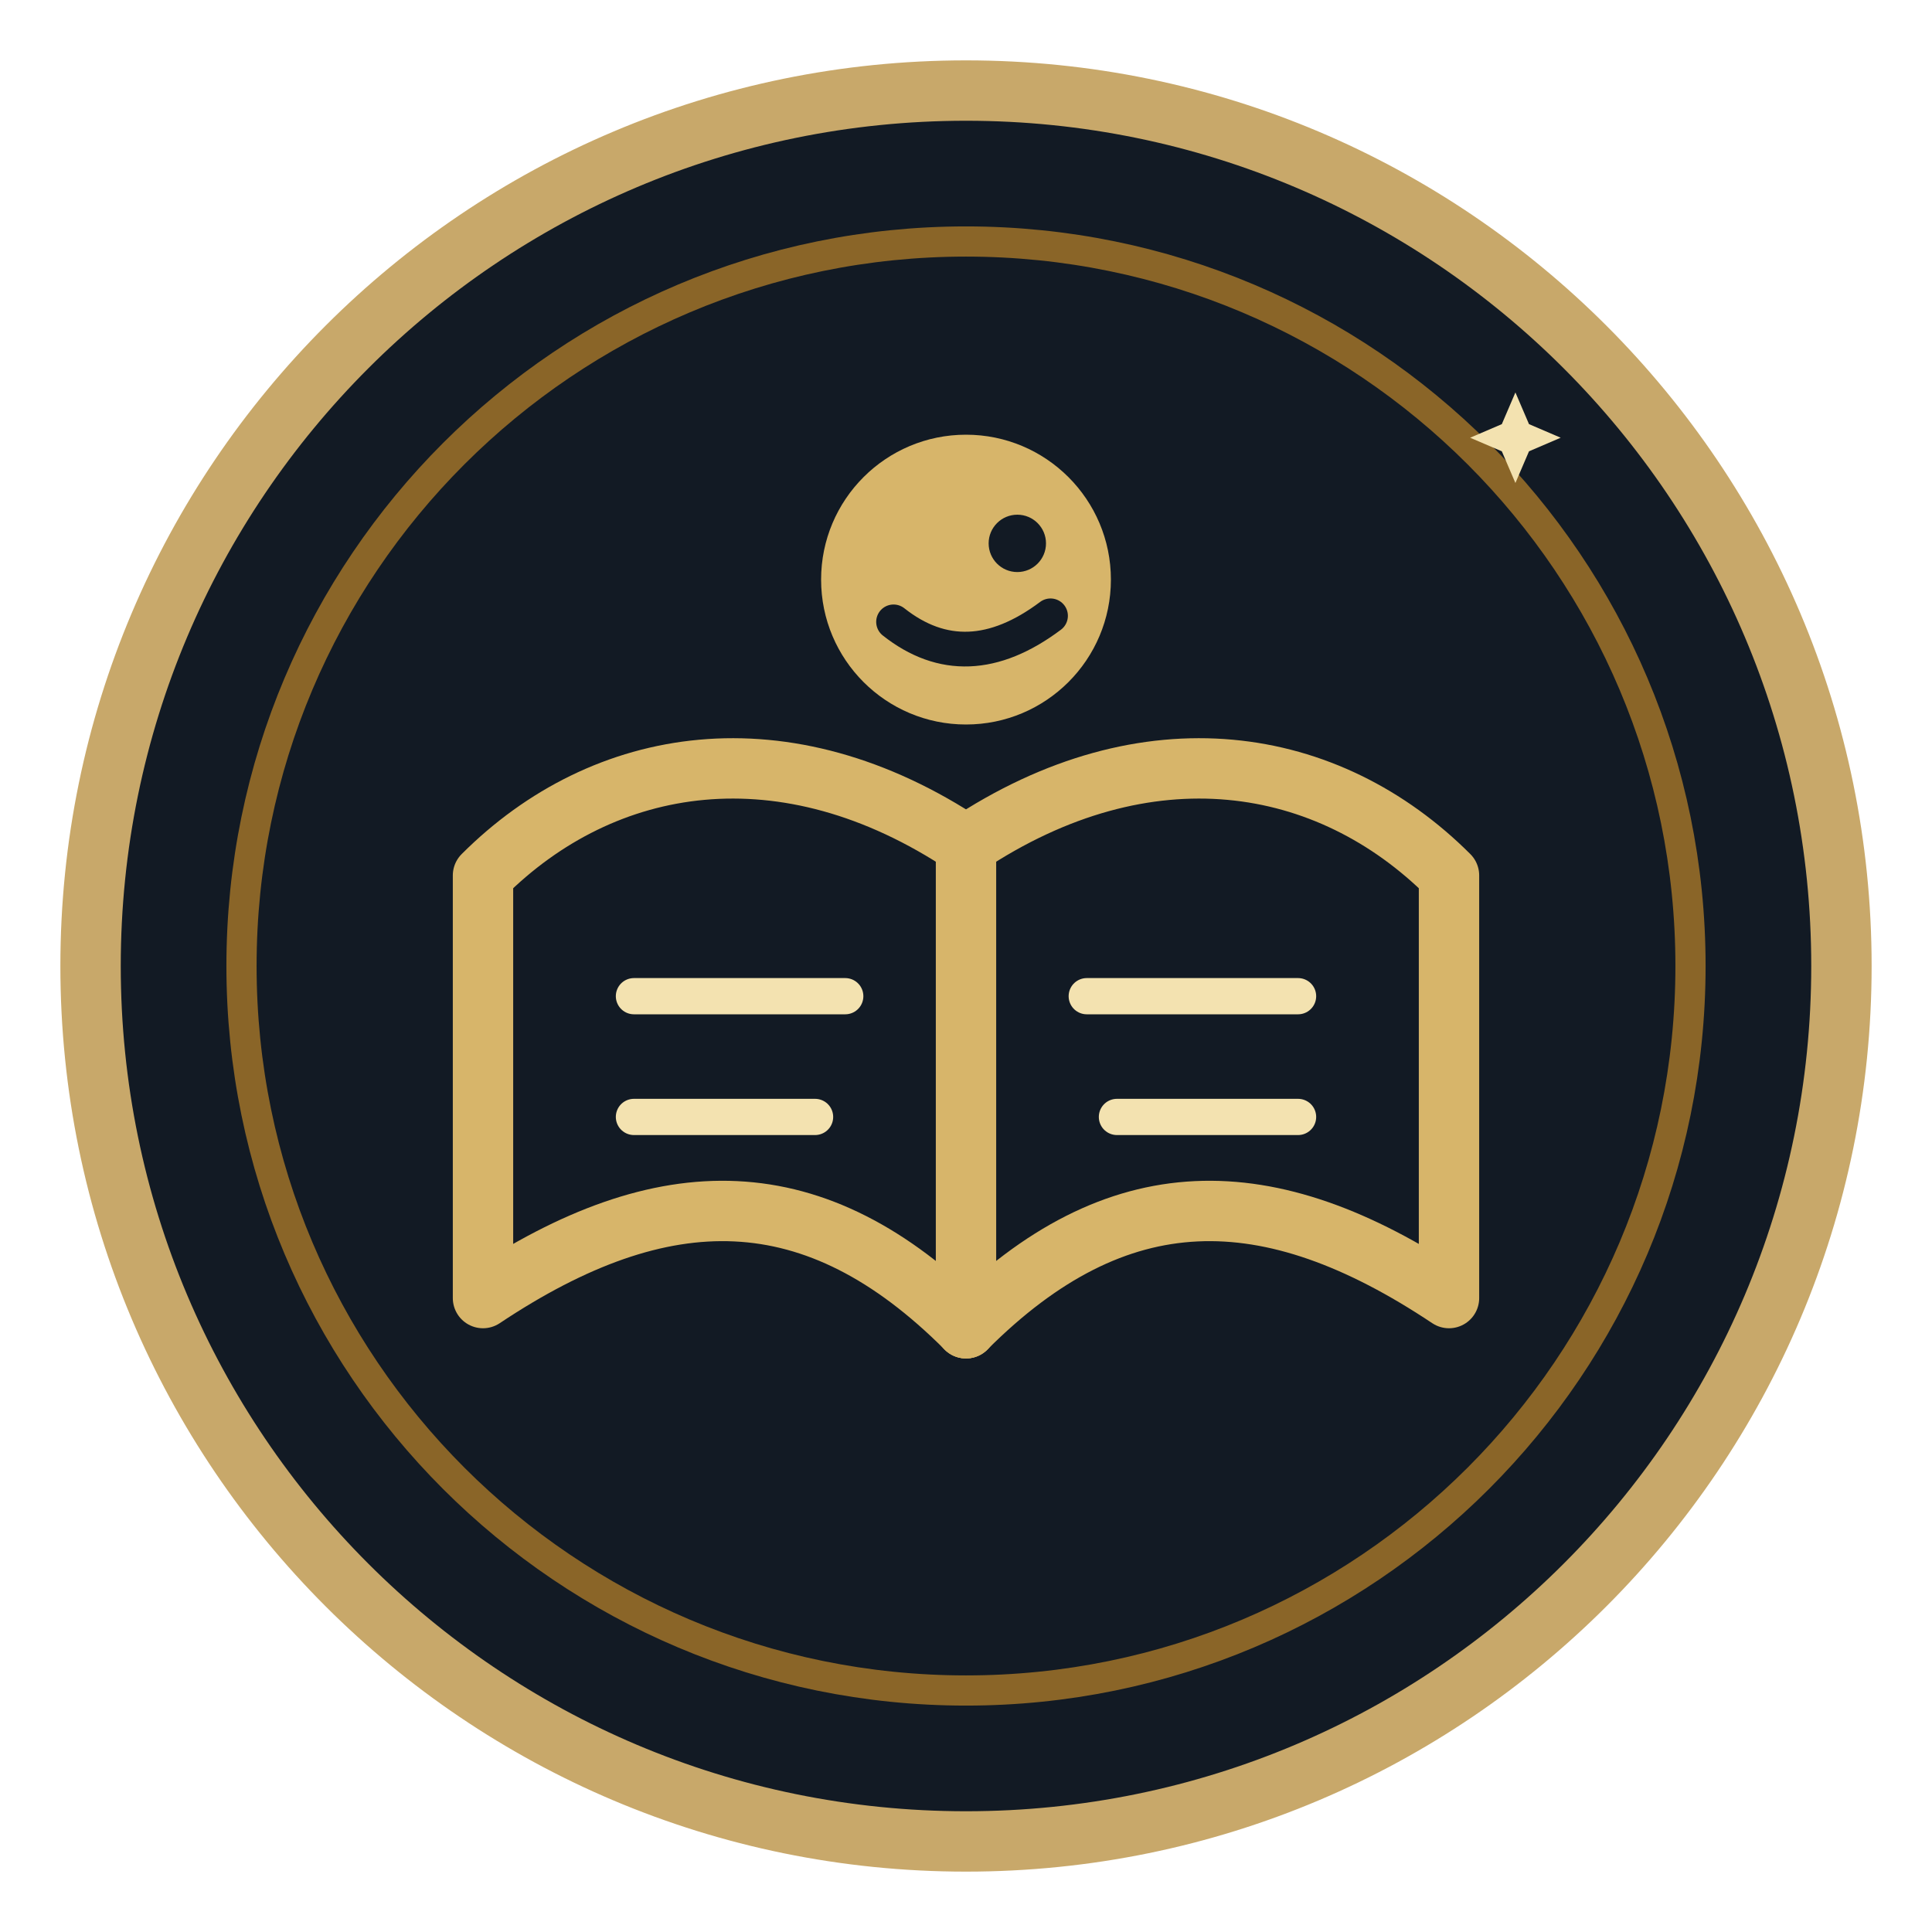
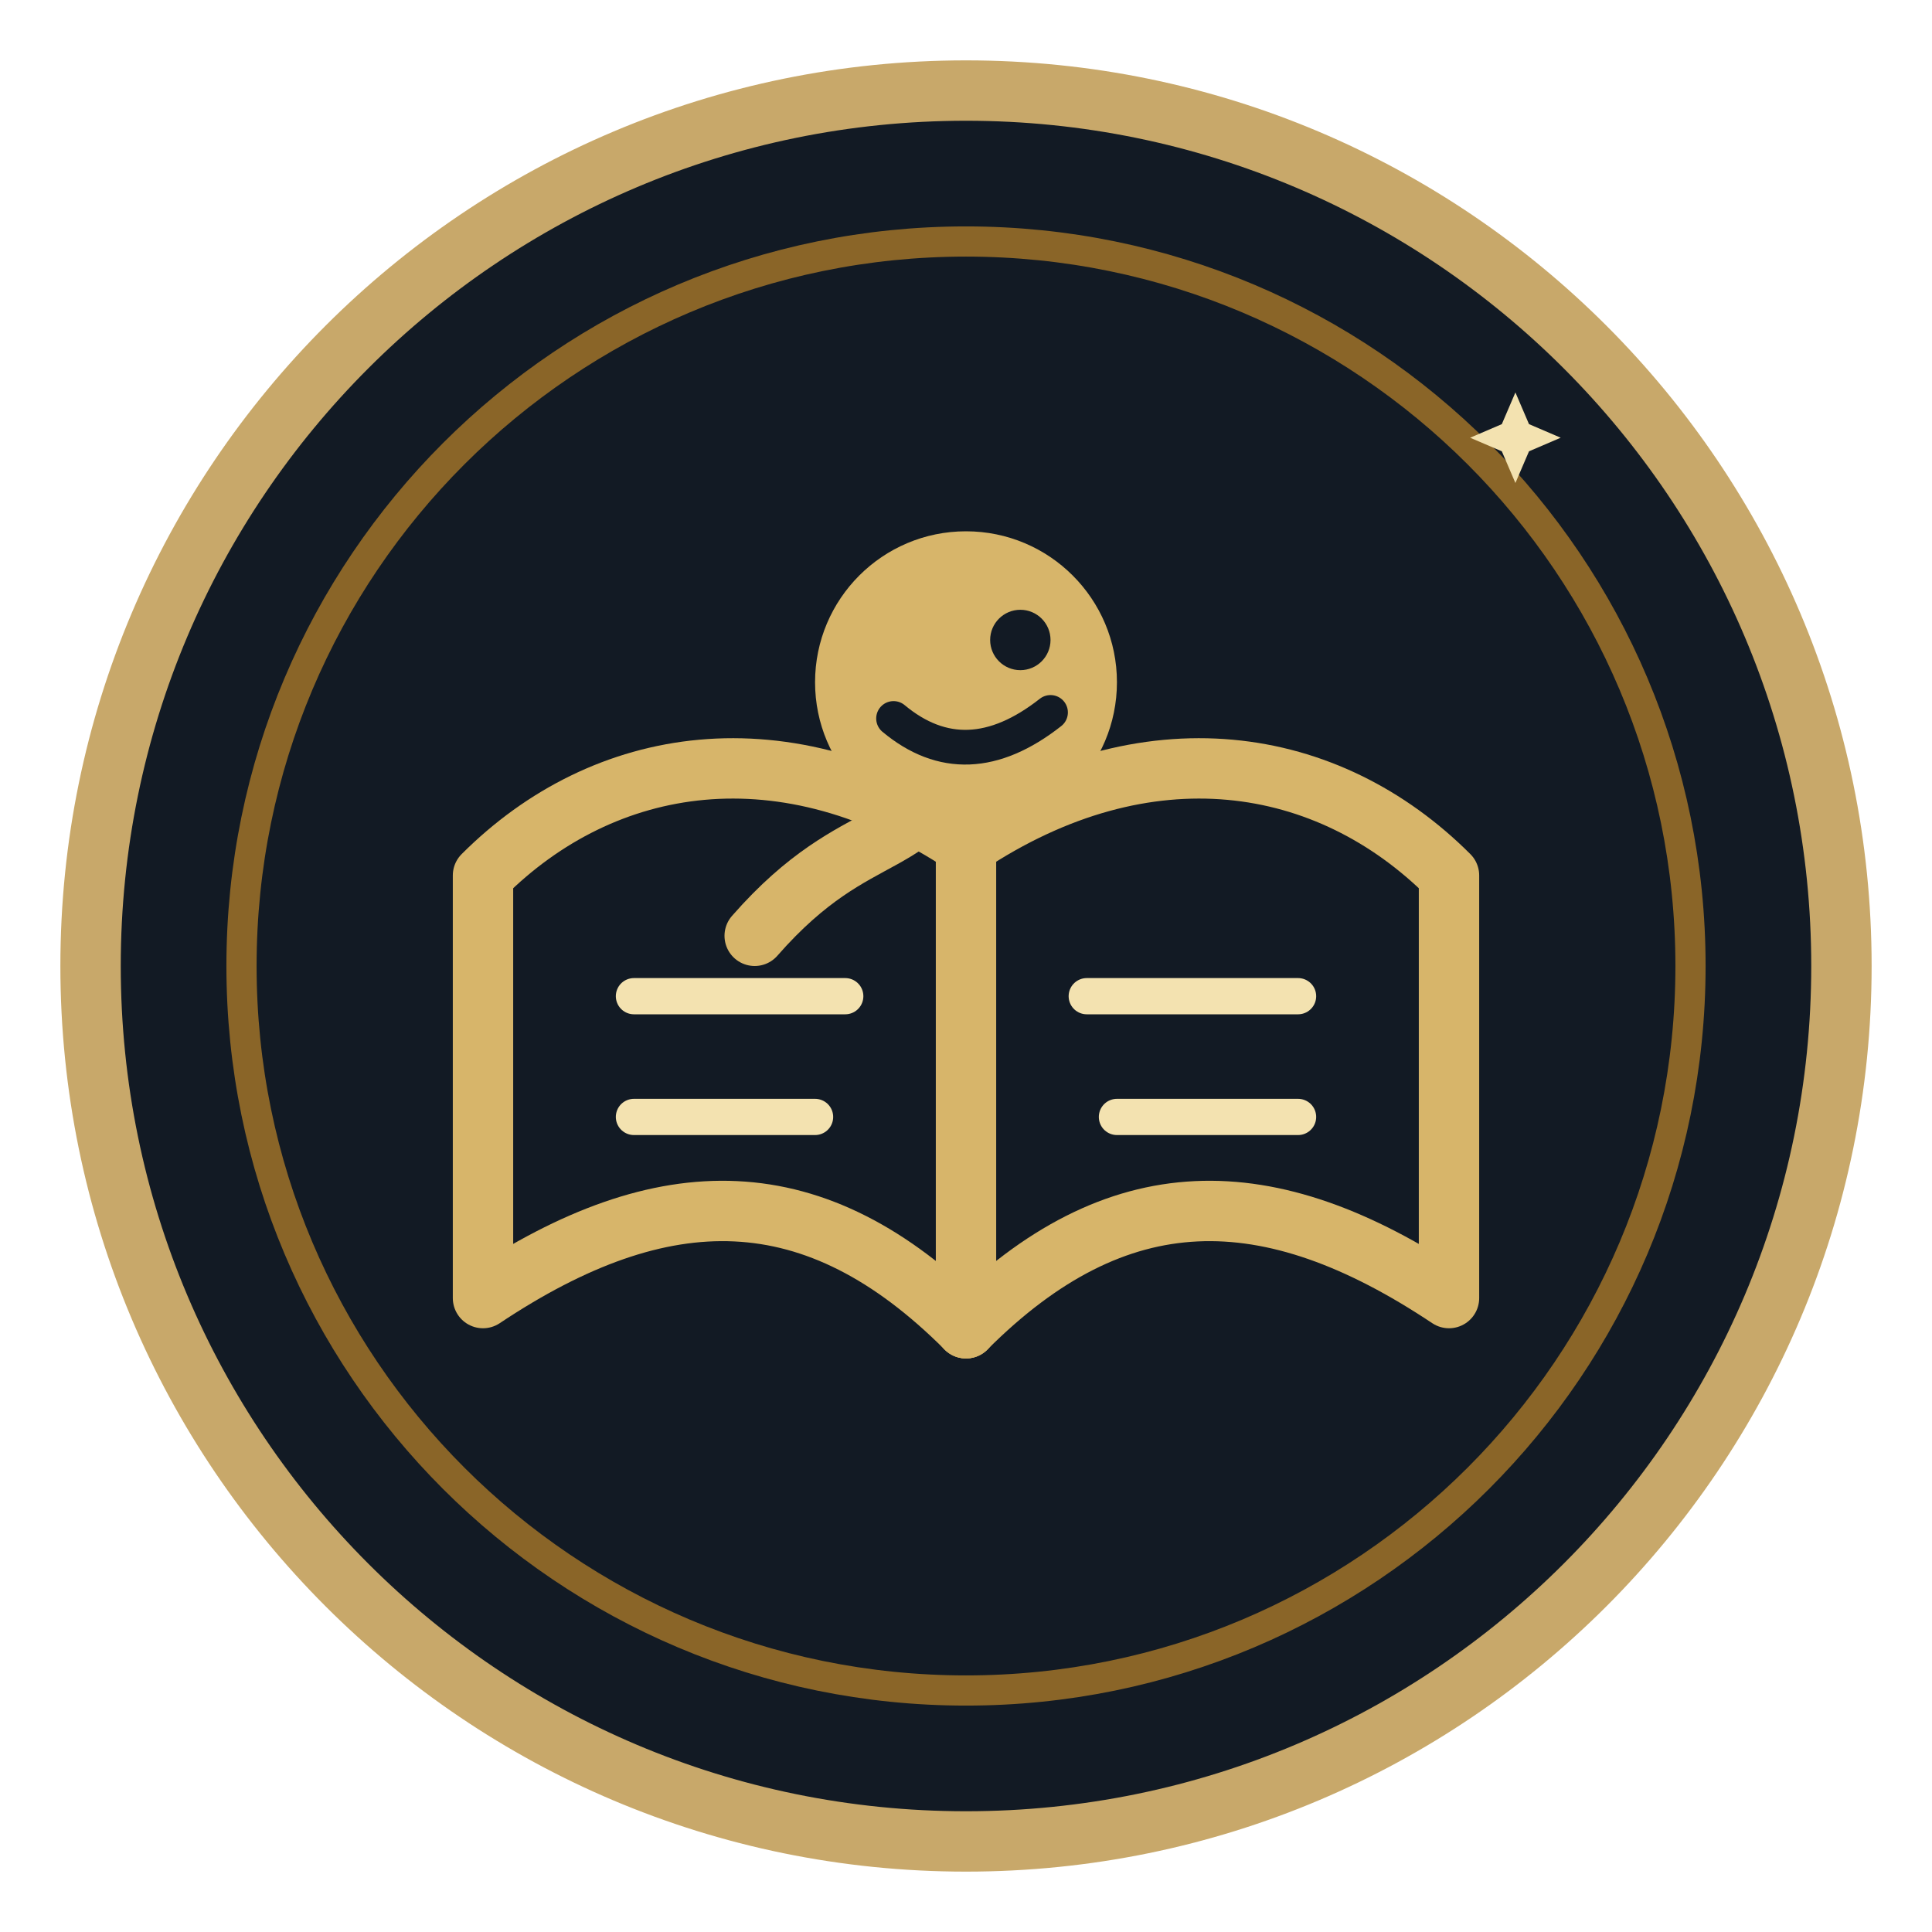
<svg xmlns="http://www.w3.org/2000/svg" viewBox="0 0 64 64">
  <circle cx="32" cy="32" r="29" fill="#121a24" stroke="#c8a86a" stroke-width="2" />
  <circle cx="32" cy="32" r="24" fill="none" stroke="#8a6528" stroke-width="1" />
  <path fill="#f3e2b0" d="M50.2 13L50.65 14.05L51.7 14.5L50.65 14.95L50.2 16L49.75 14.95L48.7 14.5L49.75 14.05Z" />
  <g fill="none" stroke="#d7b56a" stroke-width="2" stroke-linecap="round" stroke-linejoin="round">
    <path d="M32 28C26 24 20 25 16 29V43C22 39 27 39 32 44" />
    <path d="M32 28C38 24 44 25 48 29V43C42 39 37 39 32 44" />
    <path d="M32 28V44" />
  </g>
  <g fill="none" stroke="#f3e2b0" stroke-width="1.2" stroke-linecap="round">
    <path d="M21 33H28" />
    <path d="M21 37H27" />
    <path d="M36 33H43" />
    <path d="M37 37H43" />
  </g>
-   <circle cx="32" cy="19.2" r="4.8" fill="#d7b56a" />
-   <circle cx="33.7" cy="18" r="0.95" fill="#121a24" />
-   <path d="M29.6 20.6Q32 22.5 34.8 20.4" fill="none" stroke="#121a24" stroke-width="1.15" stroke-linecap="round" />
+   <path d="M25 31C28.5 27 30.5 28.5 32 24.5" fill="none" stroke="#d7b56a" stroke-width="2" stroke-linecap="round" />
+   <circle cx="32" cy="22.6" r="5" fill="#d7b56a" />
+   <circle cx="33.8" cy="21.2" r="1" fill="#121a24" />
+   <path d="M29.6 23.8Q32 25.8 34.8 23.6" fill="none" stroke="#121a24" stroke-width="1.15" stroke-linecap="round" />
</svg>
